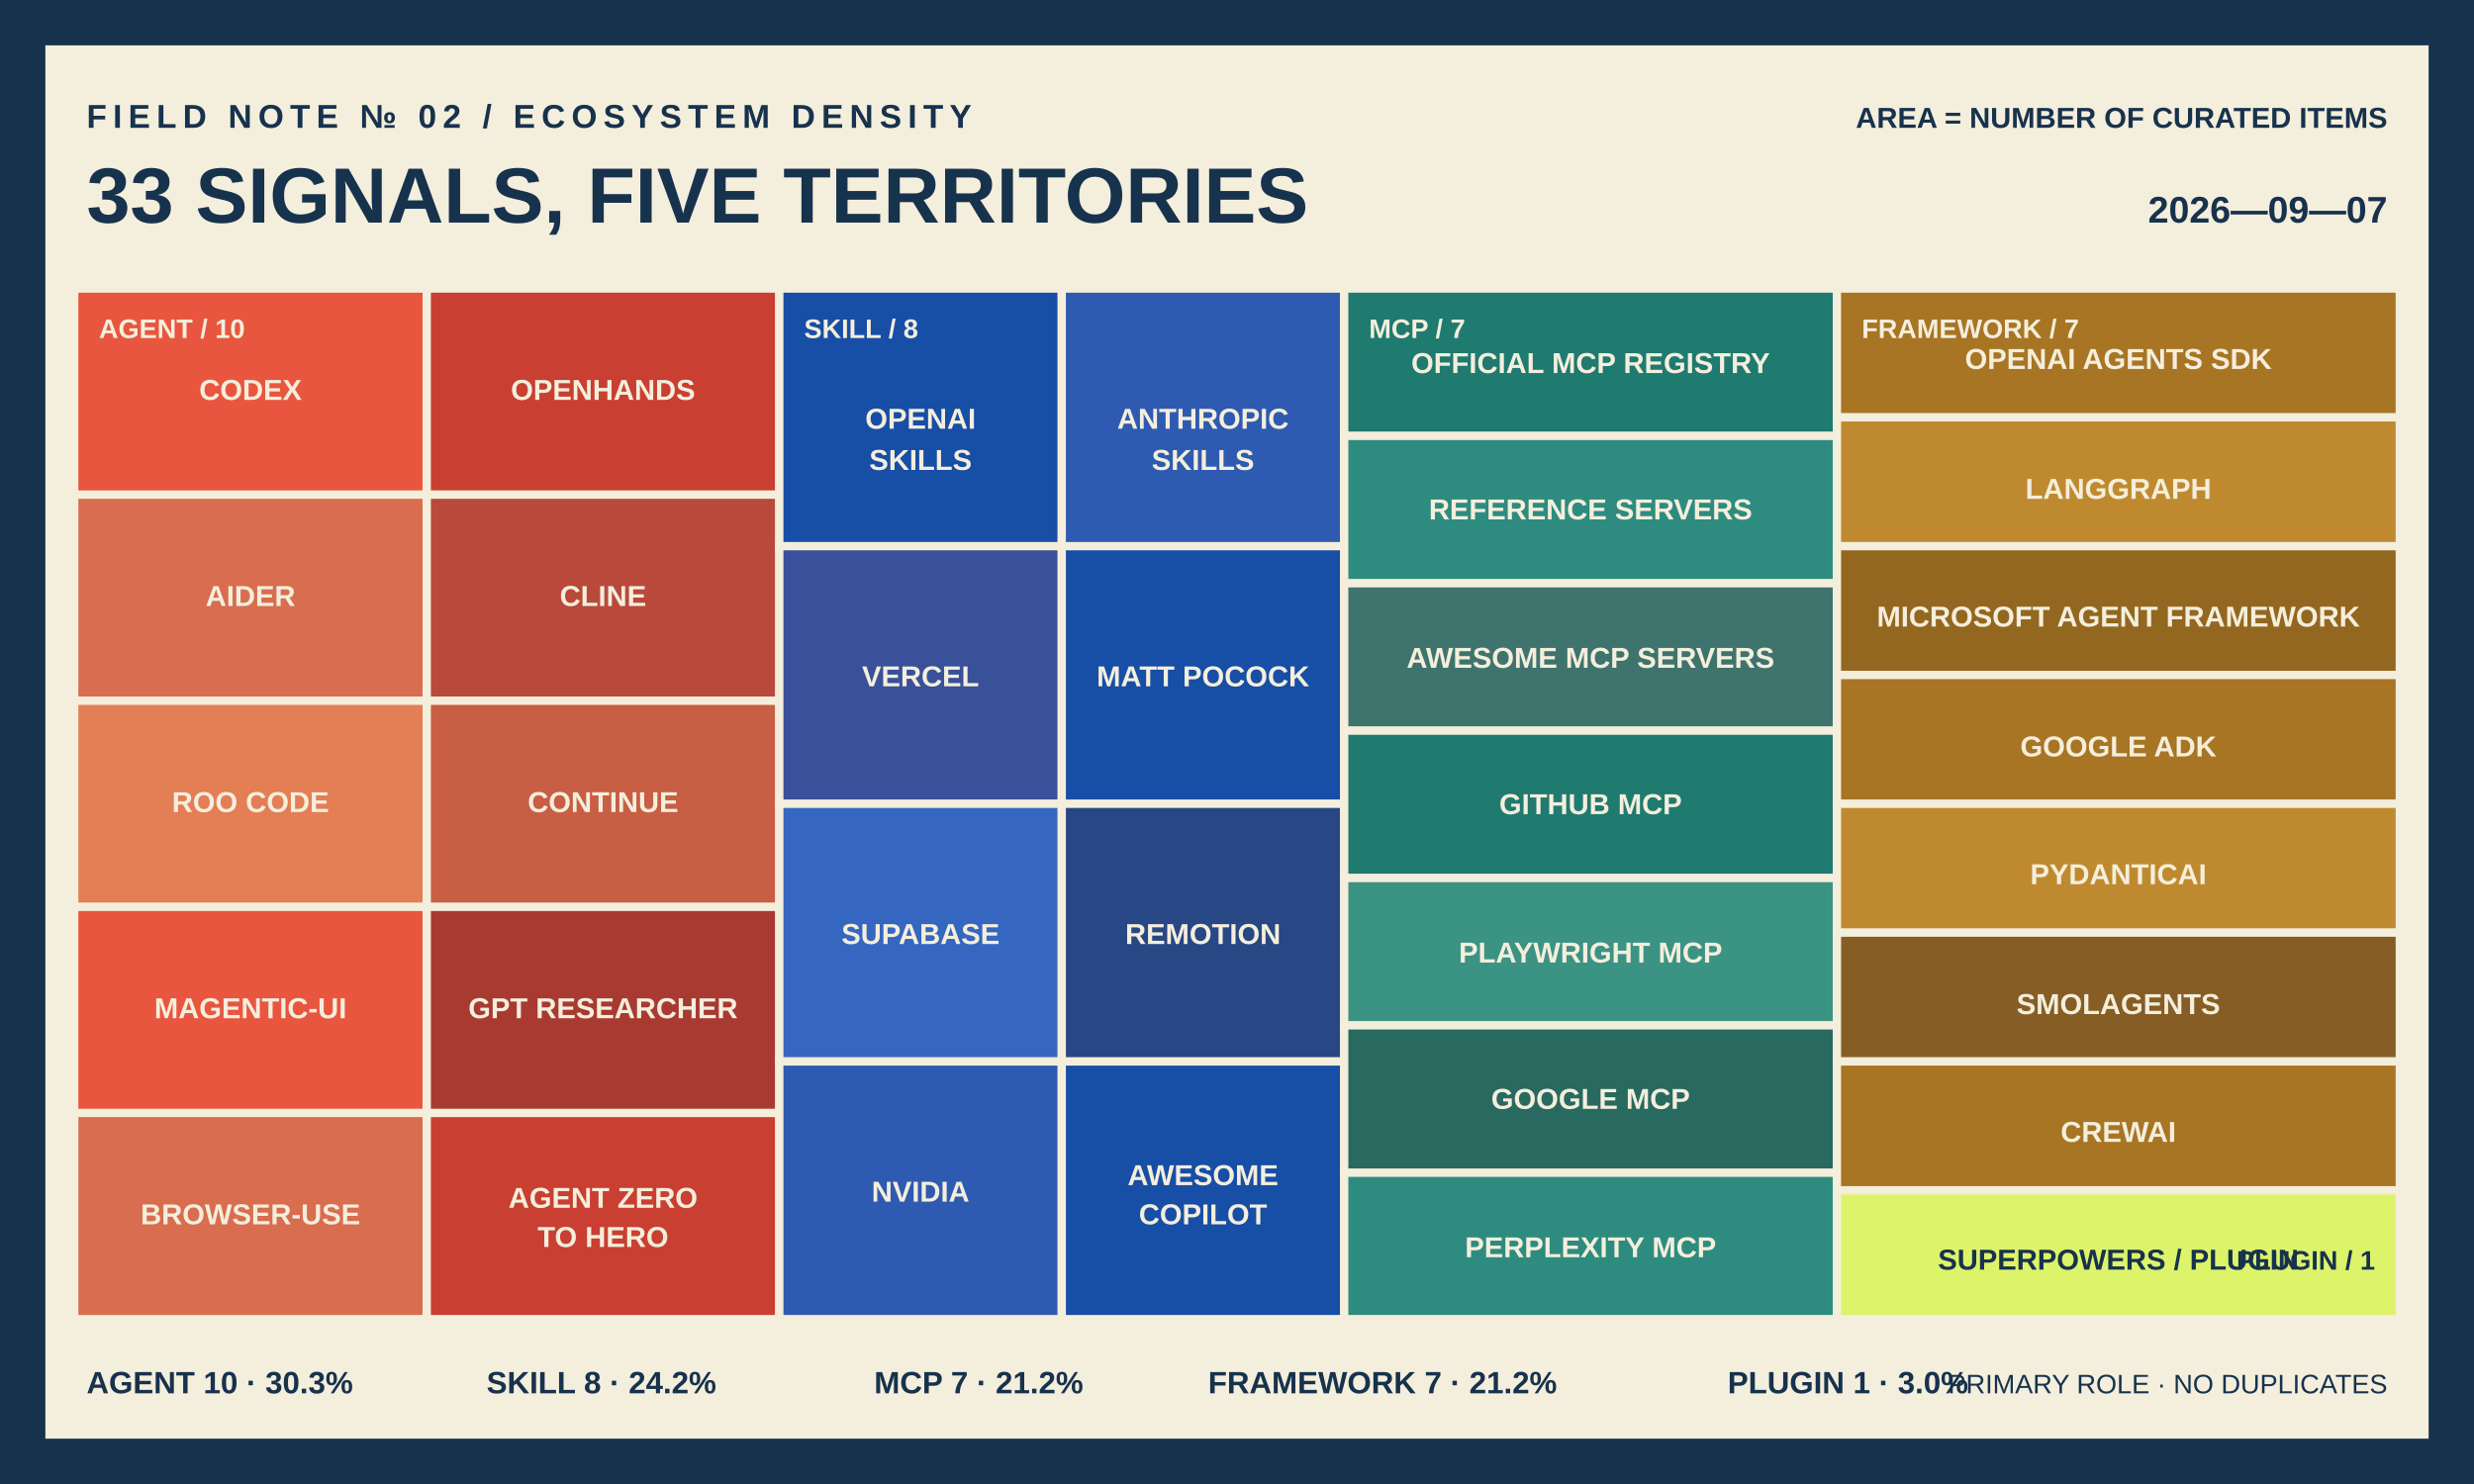
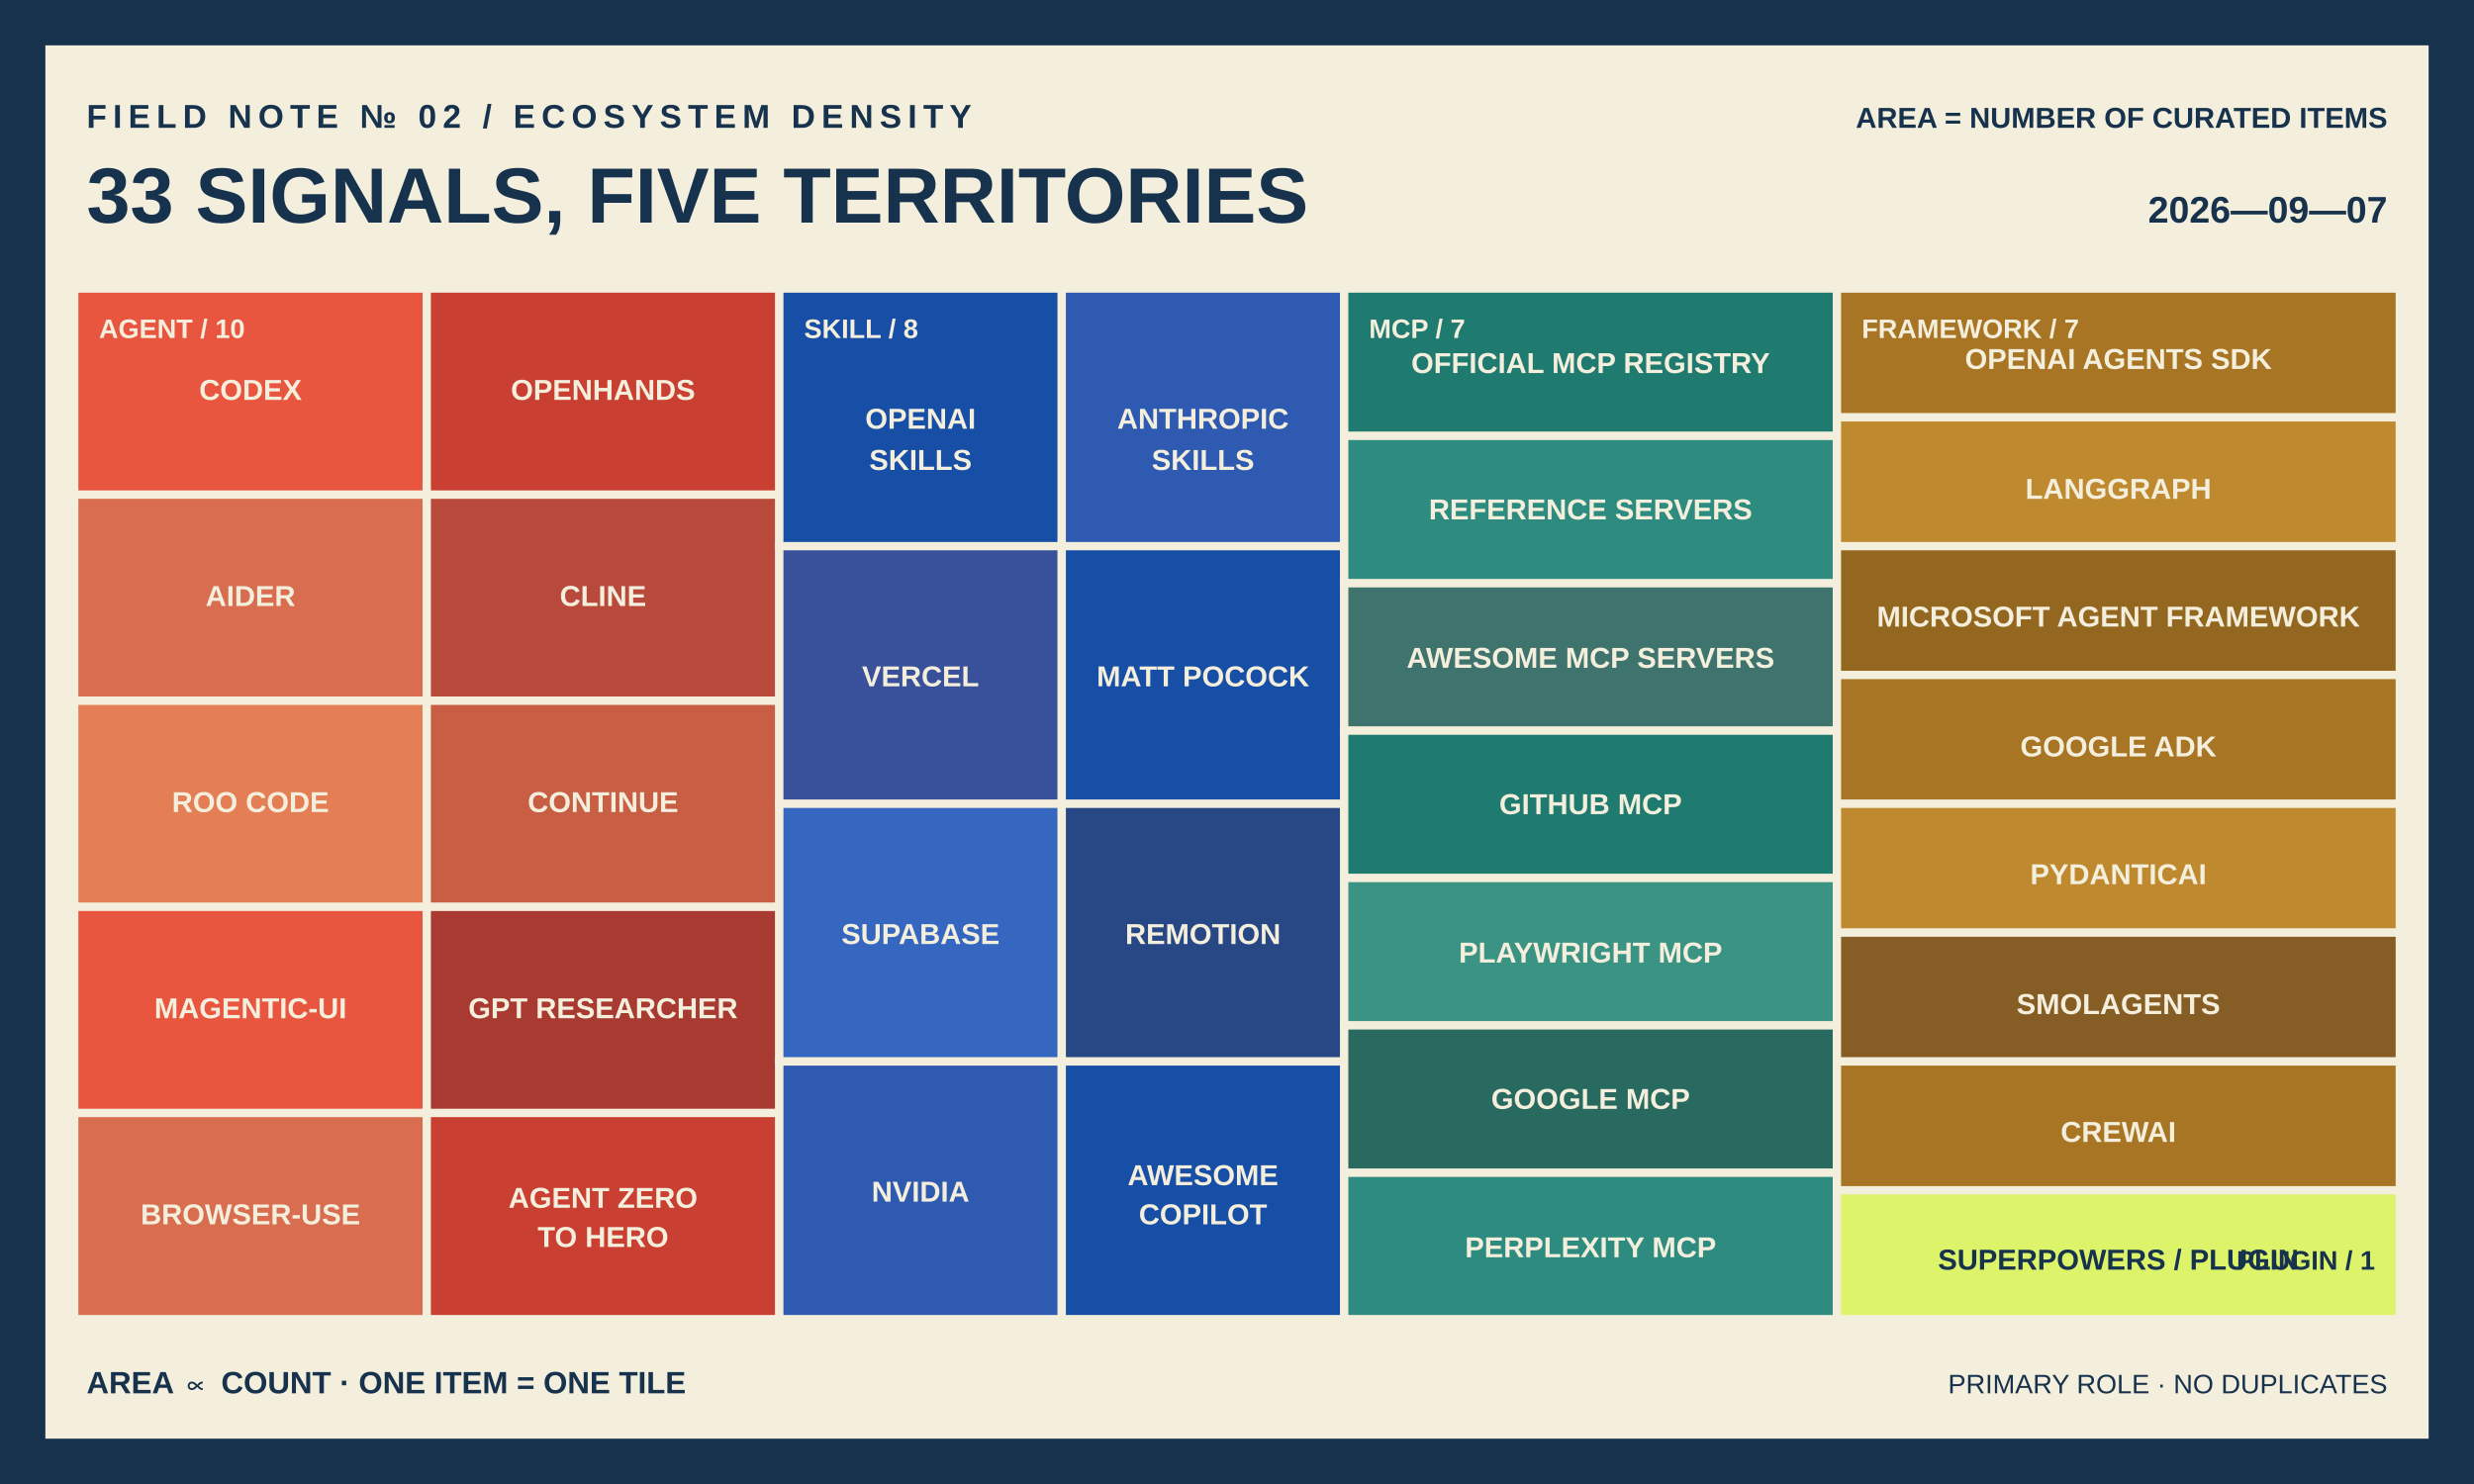
<svg xmlns="http://www.w3.org/2000/svg" width="1200" height="720" viewBox="0 0 1200 720" role="img" aria-labelledby="title desc">
  <rect width="1200" height="720" fill="#17324D" />
  <rect x="20" y="20" width="1160" height="680" fill="#F4EEDC" />
  <g font-family="Arial, Helvetica, sans-serif" fill="#17324D">
    <text x="42" y="62" font-size="16" font-weight="700" letter-spacing="3">FIELD NOTE № 02 / ECOSYSTEM DENSITY</text>
    <text x="42" y="108" font-size="38" font-weight="900">33 SIGNALS, FIVE TERRITORIES</text>
    <text x="1158" y="62" text-anchor="end" font-size="14" font-weight="700">AREA = NUMBER OF CURATED ITEMS</text>
    <text x="1158" y="108" text-anchor="end" font-size="18" font-weight="700">2026—09—07</text>
  </g>
  <g stroke="#F4EEDC" stroke-width="4" font-family="Arial, Helvetica, sans-serif" font-weight="700" fill="#F4EEDC">
    <rect x="36" y="140" width="171" height="100" fill="#E9563F" />
    <rect x="207" y="140" width="171" height="100" fill="#C93F31" />
    <rect x="36" y="240" width="171" height="100" fill="#D86D4F" />
    <rect x="207" y="240" width="171" height="100" fill="#B94A3B" />
    <rect x="36" y="340" width="171" height="100" fill="#E47E55" />
    <rect x="207" y="340" width="171" height="100" fill="#C85E43" />
    <rect x="36" y="440" width="171" height="100" fill="#E9563F" />
    <rect x="207" y="440" width="171" height="100" fill="#A83A31" />
    <rect x="36" y="540" width="171" height="100" fill="#D86D4F" />
    <rect x="207" y="540" width="171" height="100" fill="#C93F31" />
    <rect x="378" y="140" width="137" height="125" fill="#174EA6" />
    <rect x="515" y="140" width="137" height="125" fill="#2E5BB1" />
    <rect x="378" y="265" width="137" height="125" fill="#39509A" />
    <rect x="515" y="265" width="137" height="125" fill="#174EA6" />
    <rect x="378" y="390" width="137" height="125" fill="#3567C0" />
    <rect x="515" y="390" width="137" height="125" fill="#274785" />
    <rect x="378" y="515" width="137" height="125" fill="#2E5BB1" />
    <rect x="515" y="515" width="137" height="125" fill="#174EA6" />
    <rect x="652" y="140" width="239" height="71.5" fill="#1F7A70" />
    <rect x="652" y="211.5" width="239" height="71.5" fill="#2D8C7F" />
    <rect x="652" y="283" width="239" height="71.5" fill="#3E746D" />
    <rect x="652" y="354.5" width="239" height="71.5" fill="#1F7A70" />
    <rect x="652" y="426" width="239" height="71.5" fill="#3B9384" />
    <rect x="652" y="497.5" width="239" height="71.5" fill="#286960" />
    <rect x="652" y="569" width="239" height="71" fill="#2D8C7F" />
    <rect x="891" y="140" width="273" height="62.5" fill="#A87524" />
    <rect x="891" y="202.5" width="273" height="62.5" fill="#BF8A2F" />
    <rect x="891" y="265" width="273" height="62.5" fill="#93671F" />
    <rect x="891" y="327.5" width="273" height="62.5" fill="#A87524" />
    <rect x="891" y="390" width="273" height="62.5" fill="#BF8A2F" />
    <rect x="891" y="452.5" width="273" height="62.5" fill="#865D24" />
    <rect x="891" y="515" width="273" height="62.5" fill="#A87524" />
    <rect x="891" y="577.5" width="273" height="62.5" fill="#DDF36A" />
  </g>
  <g font-family="Arial, Helvetica, sans-serif" fill="#F4EEDC" text-anchor="middle">
    <g font-size="14" font-weight="800">
      <text x="121.5" y="194">CODEX</text>
      <text x="292.5" y="194">OPENHANDS</text>
      <text x="121.5" y="294">AIDER</text>
      <text x="292.5" y="294">CLINE</text>
      <text x="121.5" y="394">ROO CODE</text>
      <text x="292.5" y="394">CONTINUE</text>
      <text x="121.5" y="494">MAGENTIC-UI</text>
      <text x="292.5" y="494">GPT RESEARCHER</text>
      <text x="121.5" y="594">BROWSER-USE</text>
      <text x="292.5" y="586">AGENT ZERO</text>
      <text x="292.5" y="605">TO HERO</text>
      <text x="446.5" y="208">OPENAI</text>
      <text x="446.5" y="228">SKILLS</text>
      <text x="583.5" y="208">ANTHROPIC</text>
      <text x="583.5" y="228">SKILLS</text>
      <text x="446.5" y="333">VERCEL</text>
      <text x="583.5" y="333">MATT POCOCK</text>
      <text x="446.5" y="458">SUPABASE</text>
      <text x="583.5" y="458">REMOTION</text>
      <text x="446.5" y="583">NVIDIA</text>
      <text x="583.5" y="575">AWESOME</text>
      <text x="583.5" y="594">COPILOT</text>
      <text x="771.5" y="181">OFFICIAL MCP REGISTRY</text>
      <text x="771.5" y="252">REFERENCE SERVERS</text>
      <text x="771.5" y="324">AWESOME MCP SERVERS</text>
      <text x="771.5" y="395">GITHUB MCP</text>
      <text x="771.5" y="467">PLAYWRIGHT MCP</text>
      <text x="771.5" y="538">GOOGLE MCP</text>
      <text x="771.5" y="610">PERPLEXITY MCP</text>
      <text x="1027.5" y="179">OPENAI AGENTS SDK</text>
      <text x="1027.5" y="242">LANGGRAPH</text>
      <text x="1027.5" y="304">MICROSOFT AGENT FRAMEWORK</text>
      <text x="1027.5" y="367">GOOGLE ADK</text>
      <text x="1027.5" y="429">PYDANTICAI</text>
      <text x="1027.5" y="492">SMOLAGENTS</text>
      <text x="1027.5" y="554">CREWAI</text>
    </g>
    <text x="1027.5" y="616" font-size="14" font-weight="900" fill="#17324D">SUPERPOWERS / PLUGIN</text>
  </g>
  <g font-family="Arial, Helvetica, sans-serif" font-weight="900">
    <g fill="#F4EEDC">
      <text x="48" y="164" font-size="13">AGENT / 10</text>
      <text x="390" y="164" font-size="13">SKILL / 8</text>
      <text x="664" y="164" font-size="13">MCP / 7</text>
      <text x="903" y="164" font-size="13">FRAMEWORK / 7</text>
    </g>
    <text x="1152" y="616" text-anchor="end" font-size="13" fill="#17324D">PLUGIN / 1</text>
  </g>
  <g font-family="Arial, Helvetica, sans-serif" fill="#17324D">
-     <text x="42" y="676" font-size="15" font-weight="800">AGENT 10 · 30.3%</text>
-     <text x="236" y="676" font-size="15" font-weight="800">SKILL 8 · 24.2%</text>
-     <text x="424" y="676" font-size="15" font-weight="800">MCP 7 · 21.2%</text>
-     <text x="586" y="676" font-size="15" font-weight="800">FRAMEWORK 7 · 21.2%</text>
-     <text x="838" y="676" font-size="15" font-weight="800">PLUGIN 1 · 3.0%</text>
+     <text x="42" y="676" font-size="15" font-weight="800">AREA ∝ COUNT · ONE ITEM = ONE TILE</text>
    <text x="1158" y="676" text-anchor="end" font-size="13">PRIMARY ROLE · NO DUPLICATES</text>
  </g>
  <rect x="20" y="20" width="1160" height="680" fill="none" stroke="#17324D" stroke-width="4" />
</svg>
